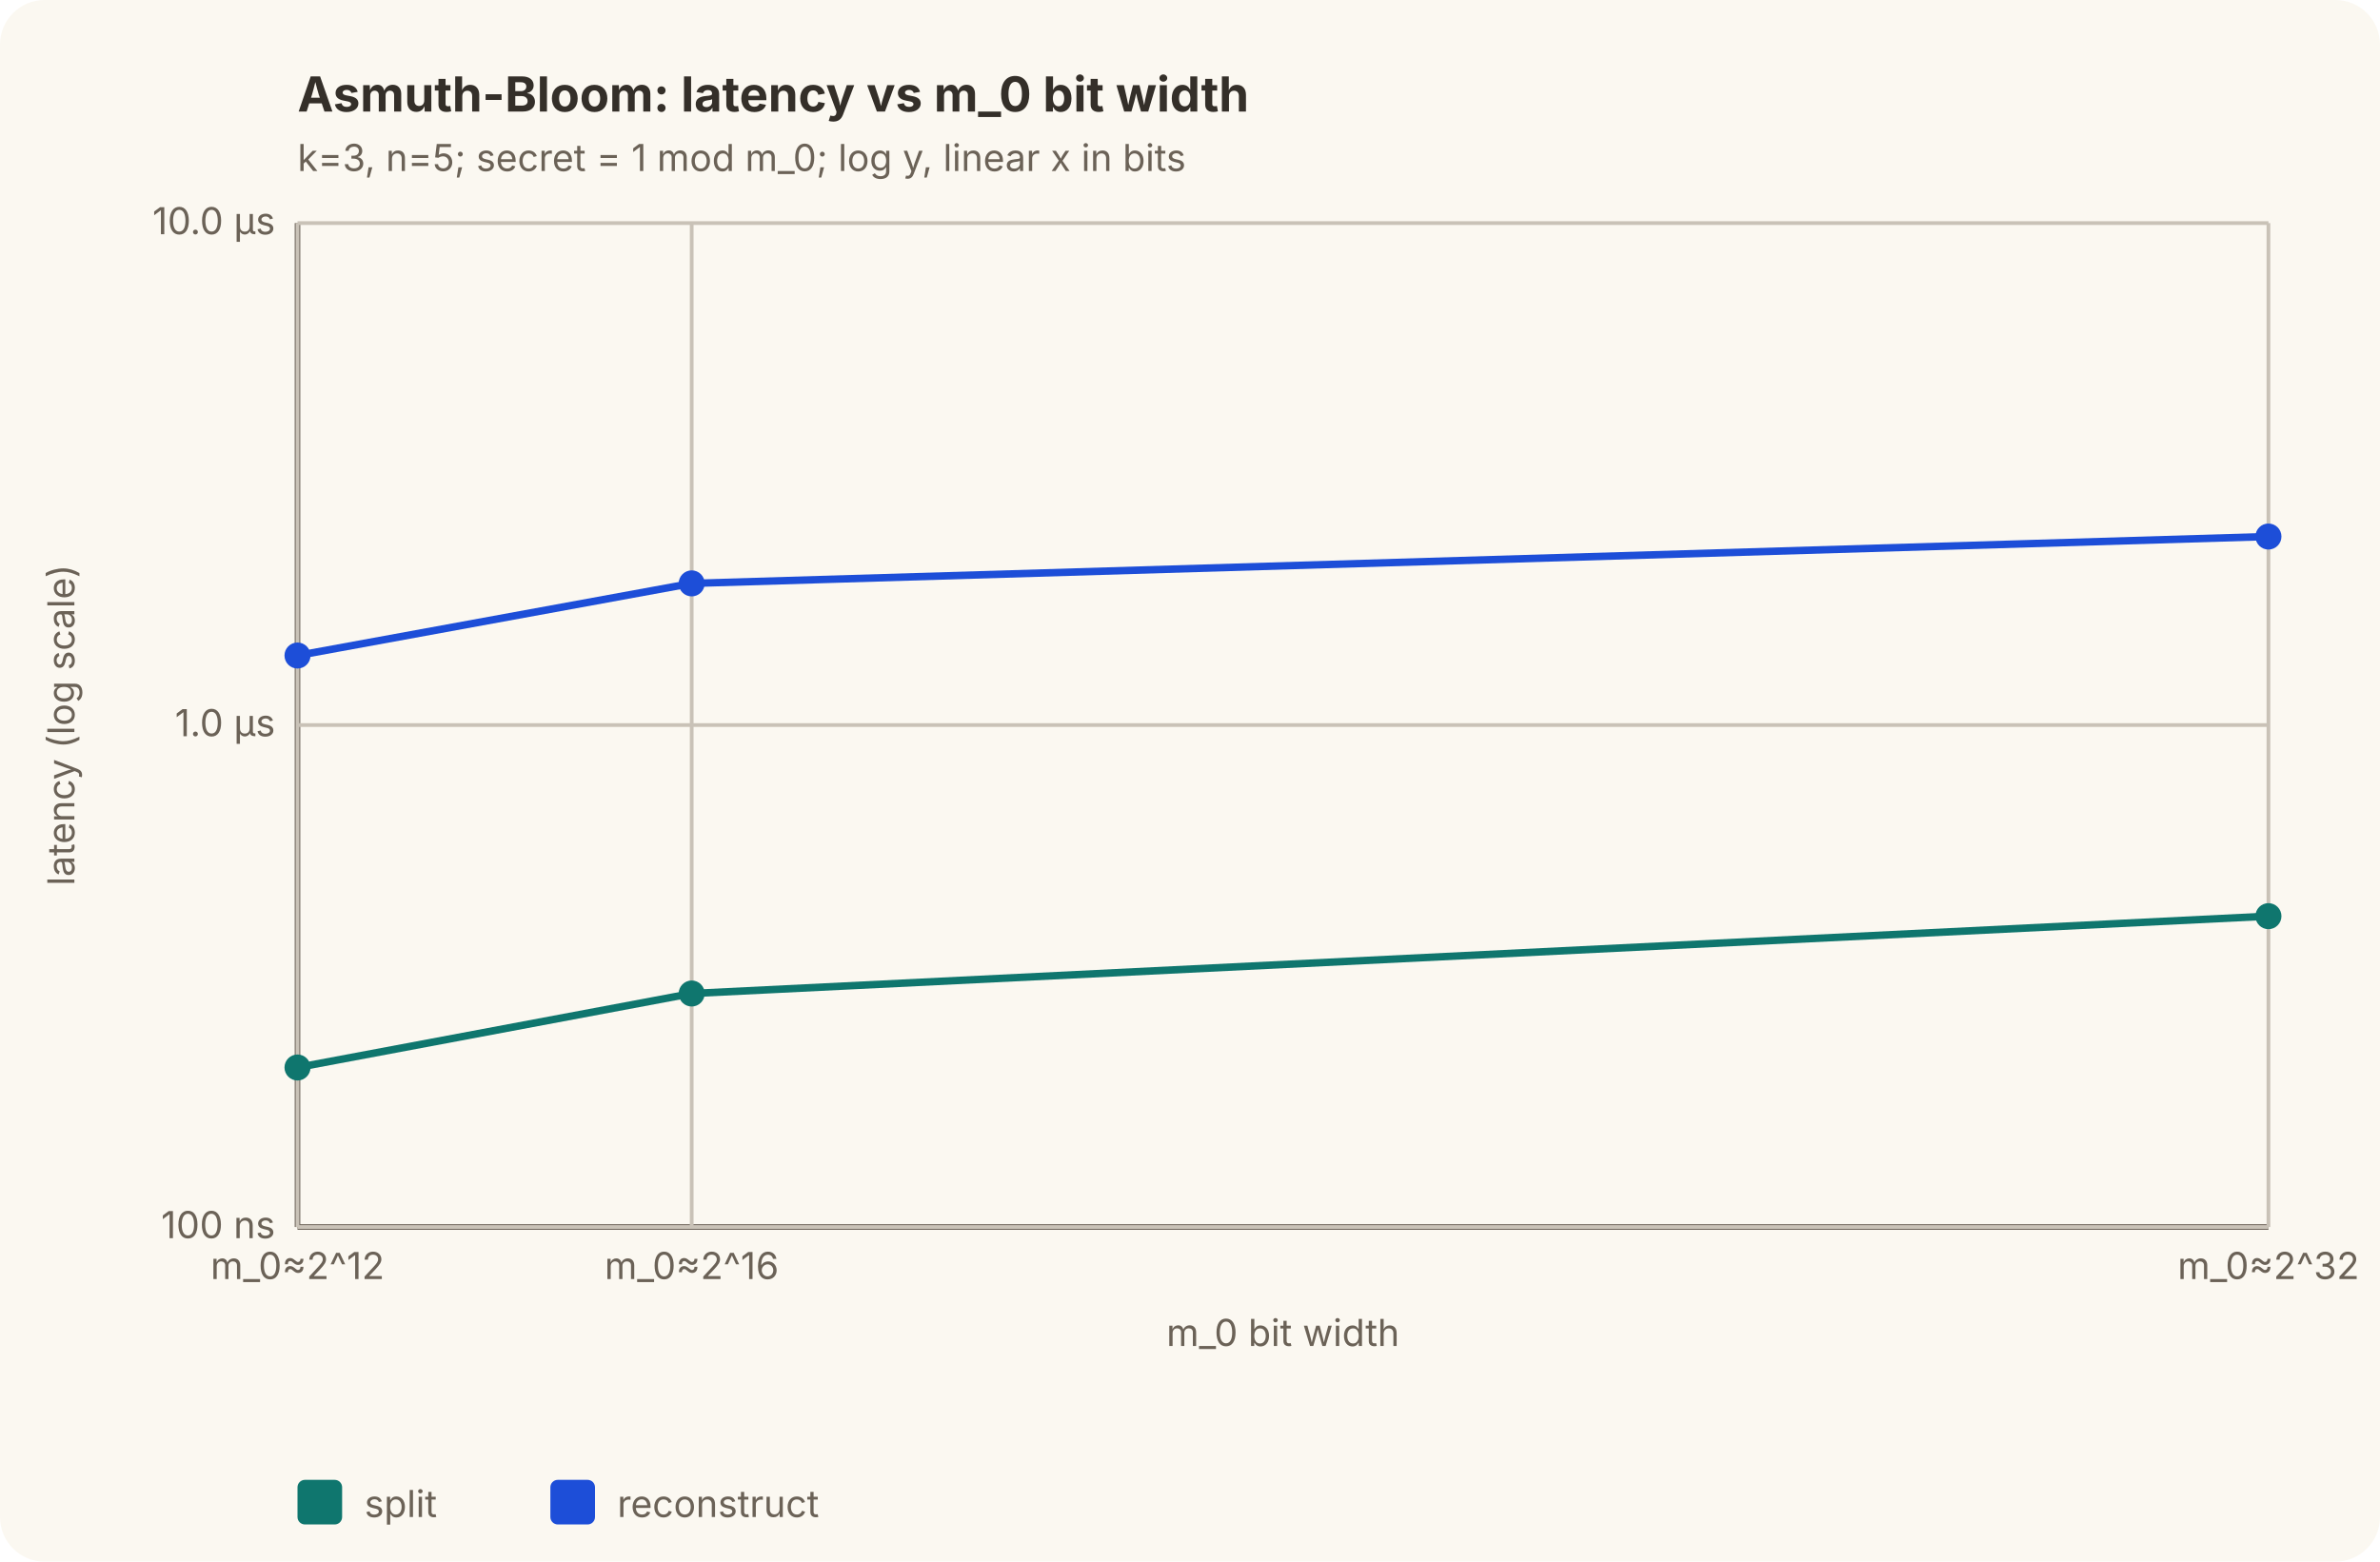
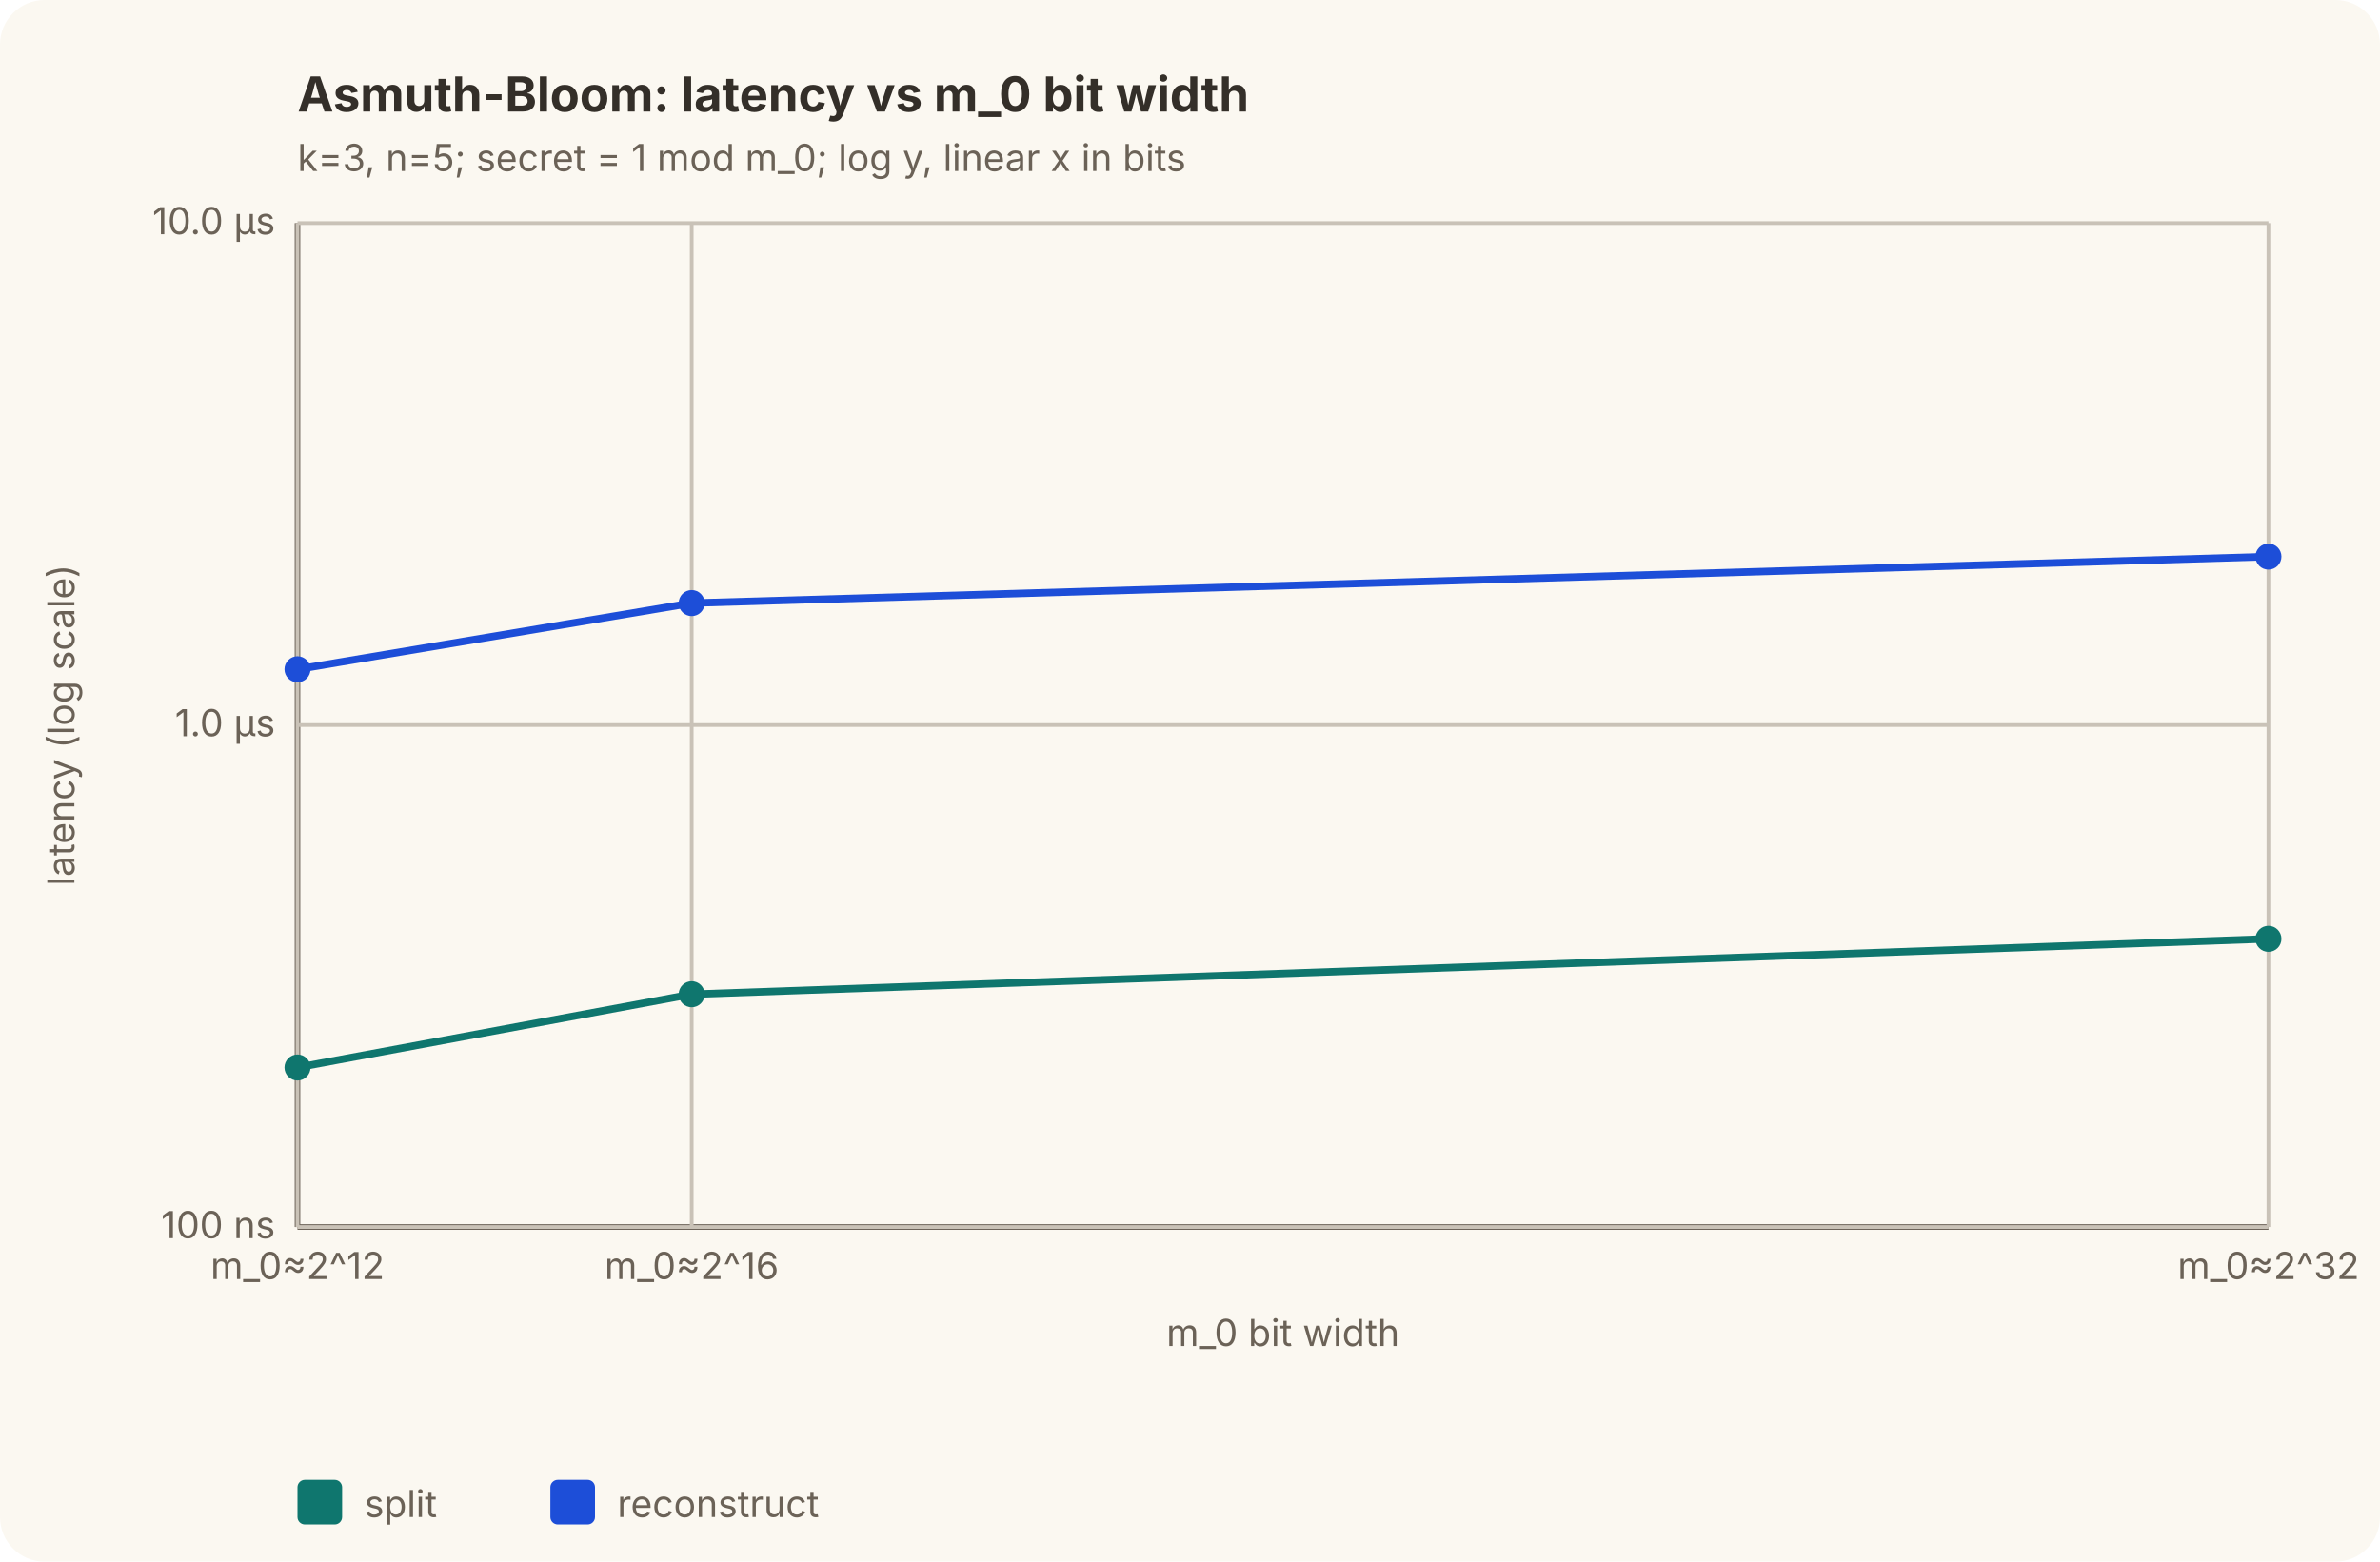
<svg xmlns="http://www.w3.org/2000/svg" width="640" height="420" viewBox="0 0 640 420" role="img">
  <style>
    .bg { fill: #fbf8f1; }
    .grid { stroke: #c9c2b7; stroke-width: 1; fill: none; }
    .axis { stroke: #6b6257; stroke-width: 1.5; fill: none; }
    .label { fill: #342f29; font: 11px ui-sans-serif, -apple-system, sans-serif; }
    .small { fill: #6b6257; font: 10px ui-sans-serif, -apple-system, sans-serif; }
    .title { fill: #342f29; font: bold 13px ui-sans-serif, -apple-system, sans-serif; }
  </style>
  <rect class="bg" x="0" y="0" width="640" height="420" rx="12" />
  <line class="axis" x1="80.0" y1="330.0" x2="610.0" y2="330.0" />
  <line class="axis" x1="80.0" y1="60.0" x2="80.0" y2="330.0" />
  <line class="grid" x1="80.0" y1="330.0" x2="610.0" y2="330.0" />
  <text class="small" x="74.0" y="333.0" text-anchor="end">100 ns</text>
  <line class="grid" x1="80.0" y1="195.0" x2="610.0" y2="195.0" />
  <text class="small" x="74.0" y="198.0" text-anchor="end">1.0 µs</text>
  <line class="grid" x1="80.0" y1="60.0" x2="610.0" y2="60.0" />
  <text class="small" x="74.0" y="63.0" text-anchor="end">10.0 µs</text>
  <line class="grid" x1="80.0" y1="60.0" x2="80.0" y2="330.0" />
  <text class="small" x="80.0" y="344.0" text-anchor="middle">m_0≈2^12</text>
  <line class="grid" x1="186.0" y1="60.0" x2="186.0" y2="330.0" />
  <text class="small" x="186.0" y="344.0" text-anchor="middle">m_0≈2^16</text>
  <line class="grid" x1="610.0" y1="60.0" x2="610.0" y2="330.0" />
  <text class="small" x="610.0" y="344.0" text-anchor="middle">m_0≈2^32</text>
-   <path d="M 80.0 287.1 L 186.0 267.2 L 610.0 246.4" stroke="#0f766e" stroke-width="2" fill="none" />
+   <path d="M 80.0 287.1 L 186.0 267.4 L 610.0 252.5" stroke="#0f766e" stroke-width="2" fill="none" />
  <circle cx="80.0" cy="287.1" r="3.5" fill="#0f766e" />
-   <circle cx="186.0" cy="267.2" r="3.5" fill="#0f766e" />
-   <circle cx="610.0" cy="246.4" r="3.5" fill="#0f766e" />
-   <path d="M 80.0 176.3 L 186.0 156.9 L 610.0 144.3" stroke="#1d4ed8" stroke-width="2" fill="none" />
-   <circle cx="80.0" cy="176.3" r="3.5" fill="#1d4ed8" />
-   <circle cx="186.0" cy="156.9" r="3.5" fill="#1d4ed8" />
-   <circle cx="610.0" cy="144.3" r="3.5" fill="#1d4ed8" />
+   <circle cx="186.0" cy="267.4" r="3.5" fill="#0f766e" />
+   <circle cx="610.0" cy="252.5" r="3.5" fill="#0f766e" />
+   <path d="M 80.0 180.0 L 186.0 162.2 L 610.0 149.7" stroke="#1d4ed8" stroke-width="2" fill="none" />
+   <circle cx="80.0" cy="180.0" r="3.5" fill="#1d4ed8" />
+   <circle cx="186.0" cy="162.2" r="3.5" fill="#1d4ed8" />
+   <circle cx="610.0" cy="149.7" r="3.5" fill="#1d4ed8" />
  <text class="title" x="80.0" y="30.0">Asmuth-Bloom: latency vs m_0 bit width</text>
  <text class="small" x="80.0" y="46.0">k=3, n=5; secret = 1 mod m_0; log y, linear x in bits</text>
  <text class="small" x="345.0" y="362.0" text-anchor="middle">m_0 bit width</text>
  <text class="small" x="20" y="195.0" transform="rotate(-90 20 195.0)" text-anchor="middle">latency (log scale)</text>
  <rect x="80.0" y="398.0" width="12" height="12" fill="#0f766e" rx="2" />
  <text class="small" x="98.0" y="408.0">split</text>
  <rect x="148.0" y="398.0" width="12" height="12" fill="#1d4ed8" rx="2" />
  <text class="small" x="166.0" y="408.0">reconstruct</text>
</svg>
